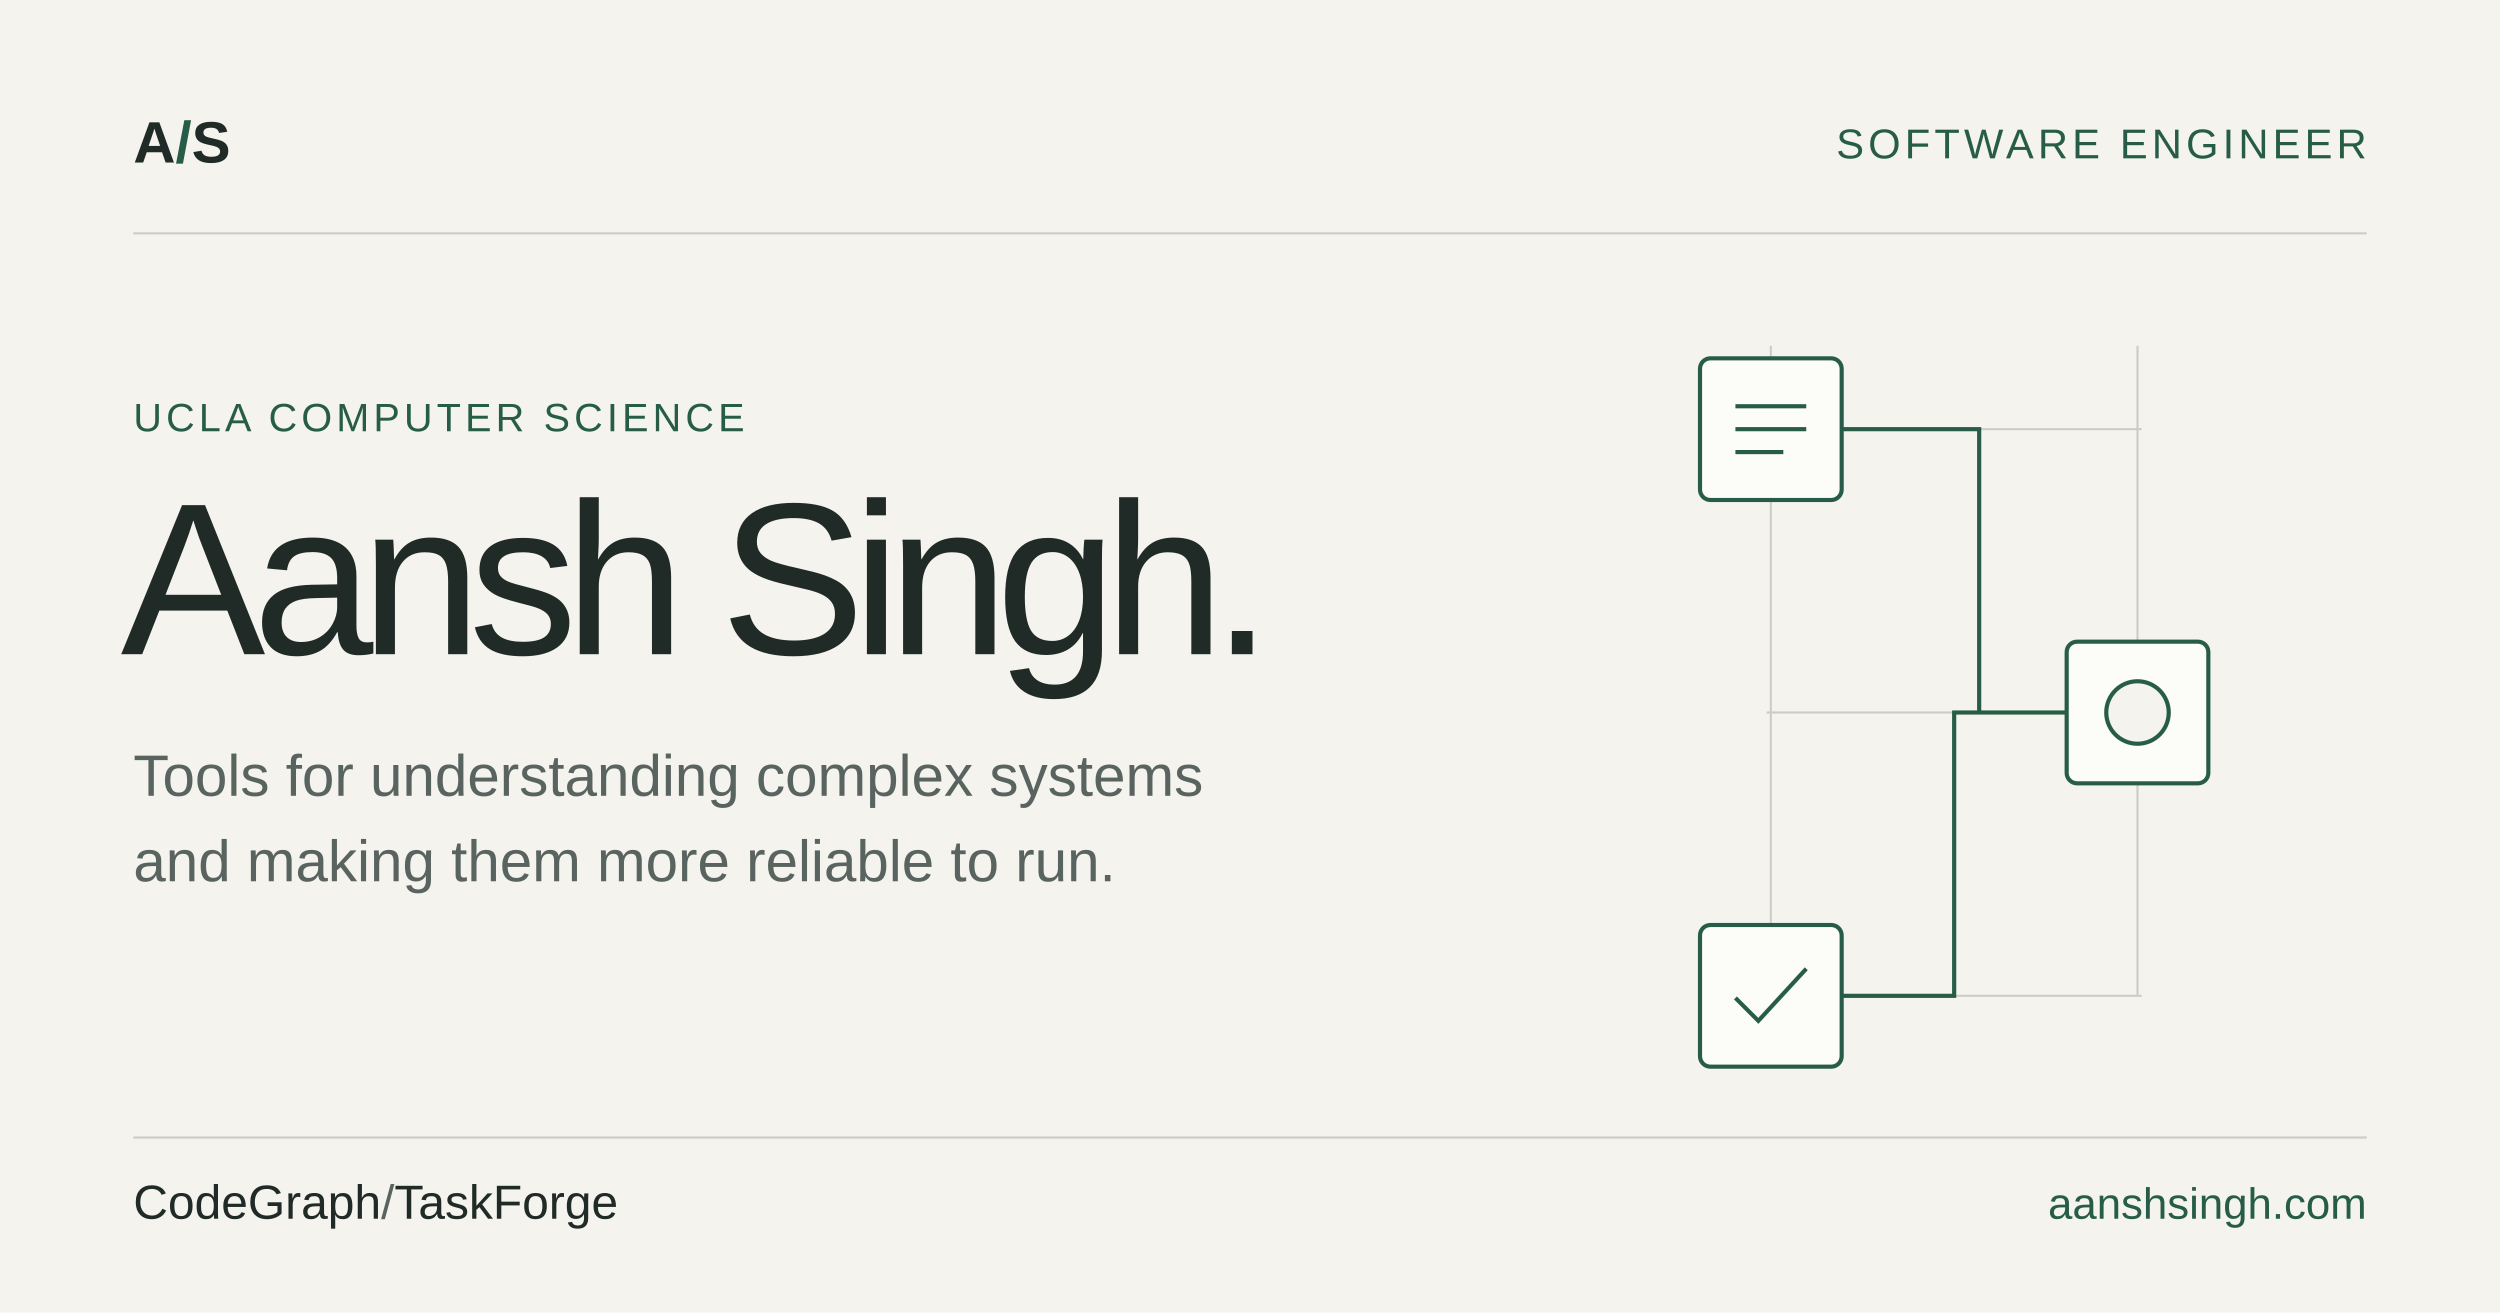
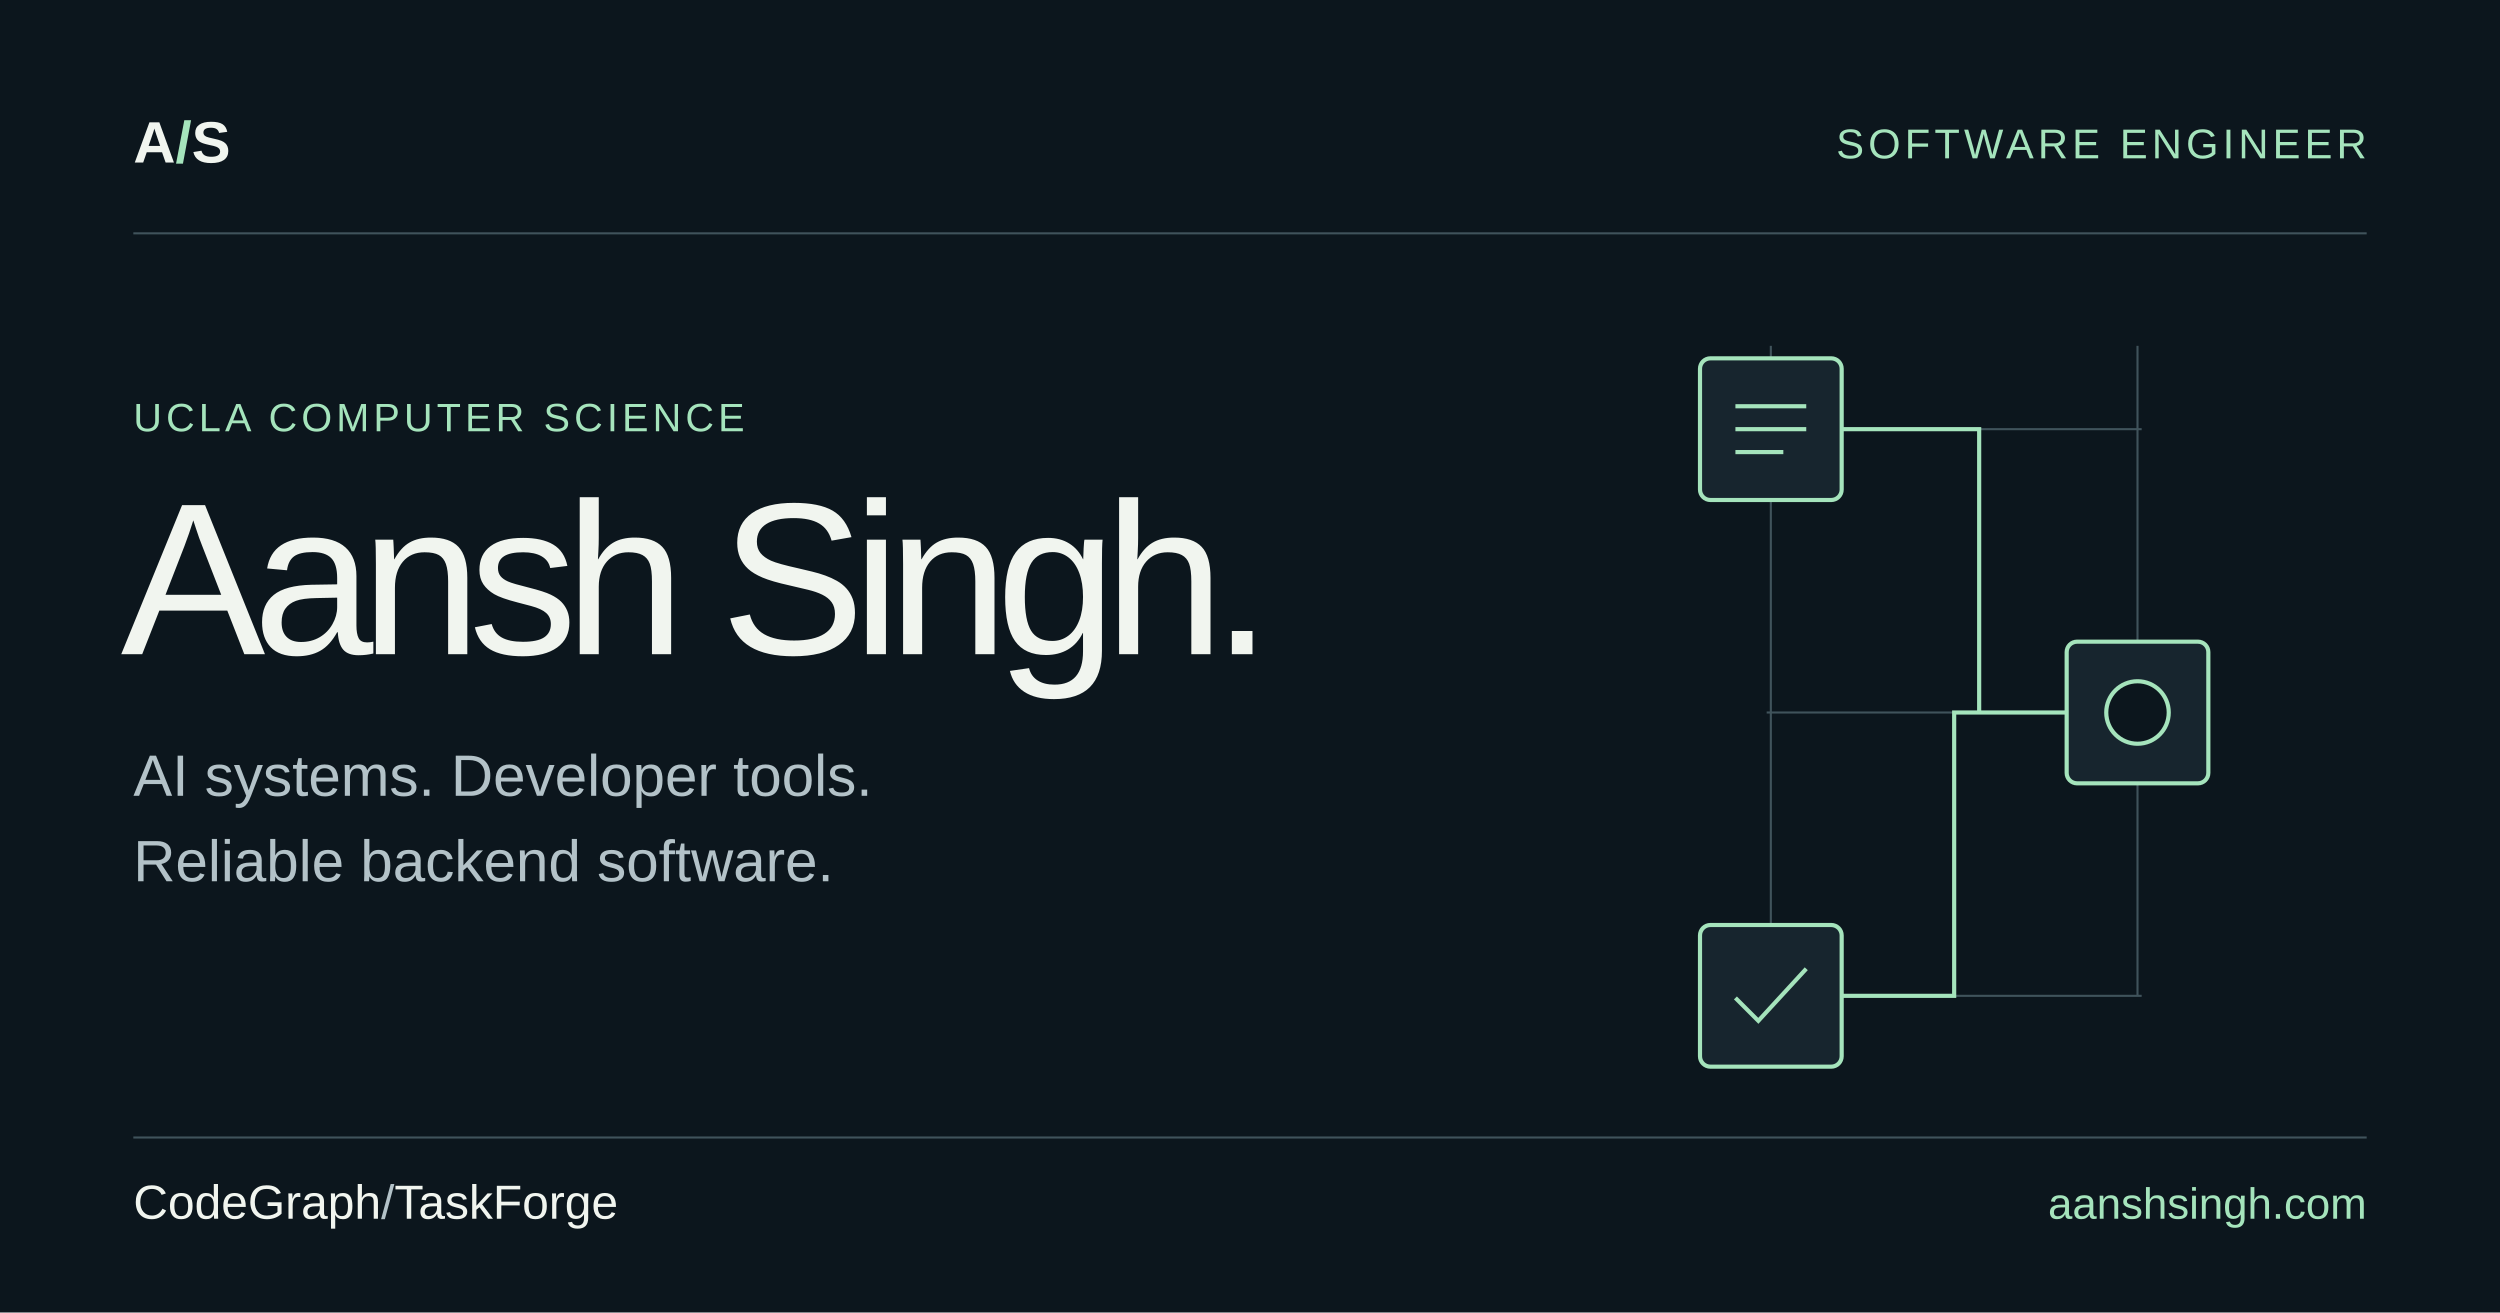
<svg xmlns="http://www.w3.org/2000/svg" width="1200" height="630" viewBox="0 0 1200 630">
-   <rect width="1200" height="630" fill="#f4f3ee" />
-   <g fill="none" stroke="#c9cec5" stroke-width="1">
+   <rect width="1200" height="630" fill="#0c161d" />
+   <g fill="none" stroke="#40535b" stroke-width="1">
    <path d="M64 112h1072M64 546h1072M850 166v312M1026 166v312" />
    <path d="M848 206h180M848 342h180M848 478h180" />
  </g>
  <g font-family="Helvetica Neue,Arial,sans-serif">
-     <text x="64" y="78" fill="#202b28" font-size="28" font-weight="700">A<tspan fill="#275d48"> / </tspan>S</text>
-     <text x="1136" y="76" fill="#275d48" text-anchor="end" font-size="20" letter-spacing="2">SOFTWARE ENGINEER</text>
-     <text x="64" y="207" fill="#275d48" font-size="19" letter-spacing="2">UCLA COMPUTER SCIENCE</text>
-     <text x="58" y="314" fill="#202b28" font-size="104" letter-spacing="-6">Aansh Singh.</text>
-     <text x="64" y="382" fill="#59635f" font-size="28">Tools for understanding complex systems</text>
-     <text x="64" y="423" fill="#59635f" font-size="28">and making them more reliable to run.</text>
-     <text x="64" y="585" fill="#202b28" font-size="23">CodeGraph<tspan fill="#59635f">  /  </tspan>TaskForge</text>
-     <text x="1136" y="585" fill="#275d48" text-anchor="end" font-size="21">aanshsingh.com</text>
+     <text x="64" y="78" fill="#f1f5ef" font-size="28" font-weight="700">A<tspan fill="#a5e4bc"> / </tspan>S</text>
+     <text x="1136" y="76" fill="#a5e4bc" text-anchor="end" font-size="20" letter-spacing="2">SOFTWARE ENGINEER</text>
+     <text x="64" y="207" fill="#a5e4bc" font-size="19" letter-spacing="2">UCLA COMPUTER SCIENCE</text>
+     <text x="58" y="314" fill="#f1f5ef" font-size="104" letter-spacing="-6">Aansh Singh.</text>
+     <text x="64" y="382" fill="#b3c2c8" font-size="28">AI systems. Developer tools.</text>
+     <text x="64" y="423" fill="#b3c2c8" font-size="28">Reliable backend software.</text>
+     <text x="64" y="585" fill="#f1f5ef" font-size="23">CodeGraph<tspan fill="#b3c2c8">  /  </tspan>TaskForge</text>
+     <text x="1136" y="585" fill="#a5e4bc" text-anchor="end" font-size="21">aanshsingh.com</text>
  </g>
-   <g stroke="#275d48" stroke-width="2">
-     <rect x="816" y="172" width="68" height="68" rx="5" fill="#fcfcf8" />
-     <rect x="992" y="308" width="68" height="68" rx="5" fill="#fcfcf8" />
-     <rect x="816" y="444" width="68" height="68" rx="5" fill="#fcfcf8" />
+   <g stroke="#a5e4bc" stroke-width="2">
+     <rect x="816" y="172" width="68" height="68" rx="5" fill="#17252e" />
+     <rect x="992" y="308" width="68" height="68" rx="5" fill="#17252e" />
+     <rect x="816" y="444" width="68" height="68" rx="5" fill="#17252e" />
    <path d="M884 206h66v136h42M992 342h-54v136h-54" fill="none" />
    <path d="M833 195h34m-34 11h34m-34 11h23" />
-     <circle cx="1026" cy="342" r="15" fill="#f4f3ee" />
+     <circle cx="1026" cy="342" r="15" fill="#0c161d" />
    <path d="m833 479 11 11 23-25" fill="none" />
  </g>
</svg>
